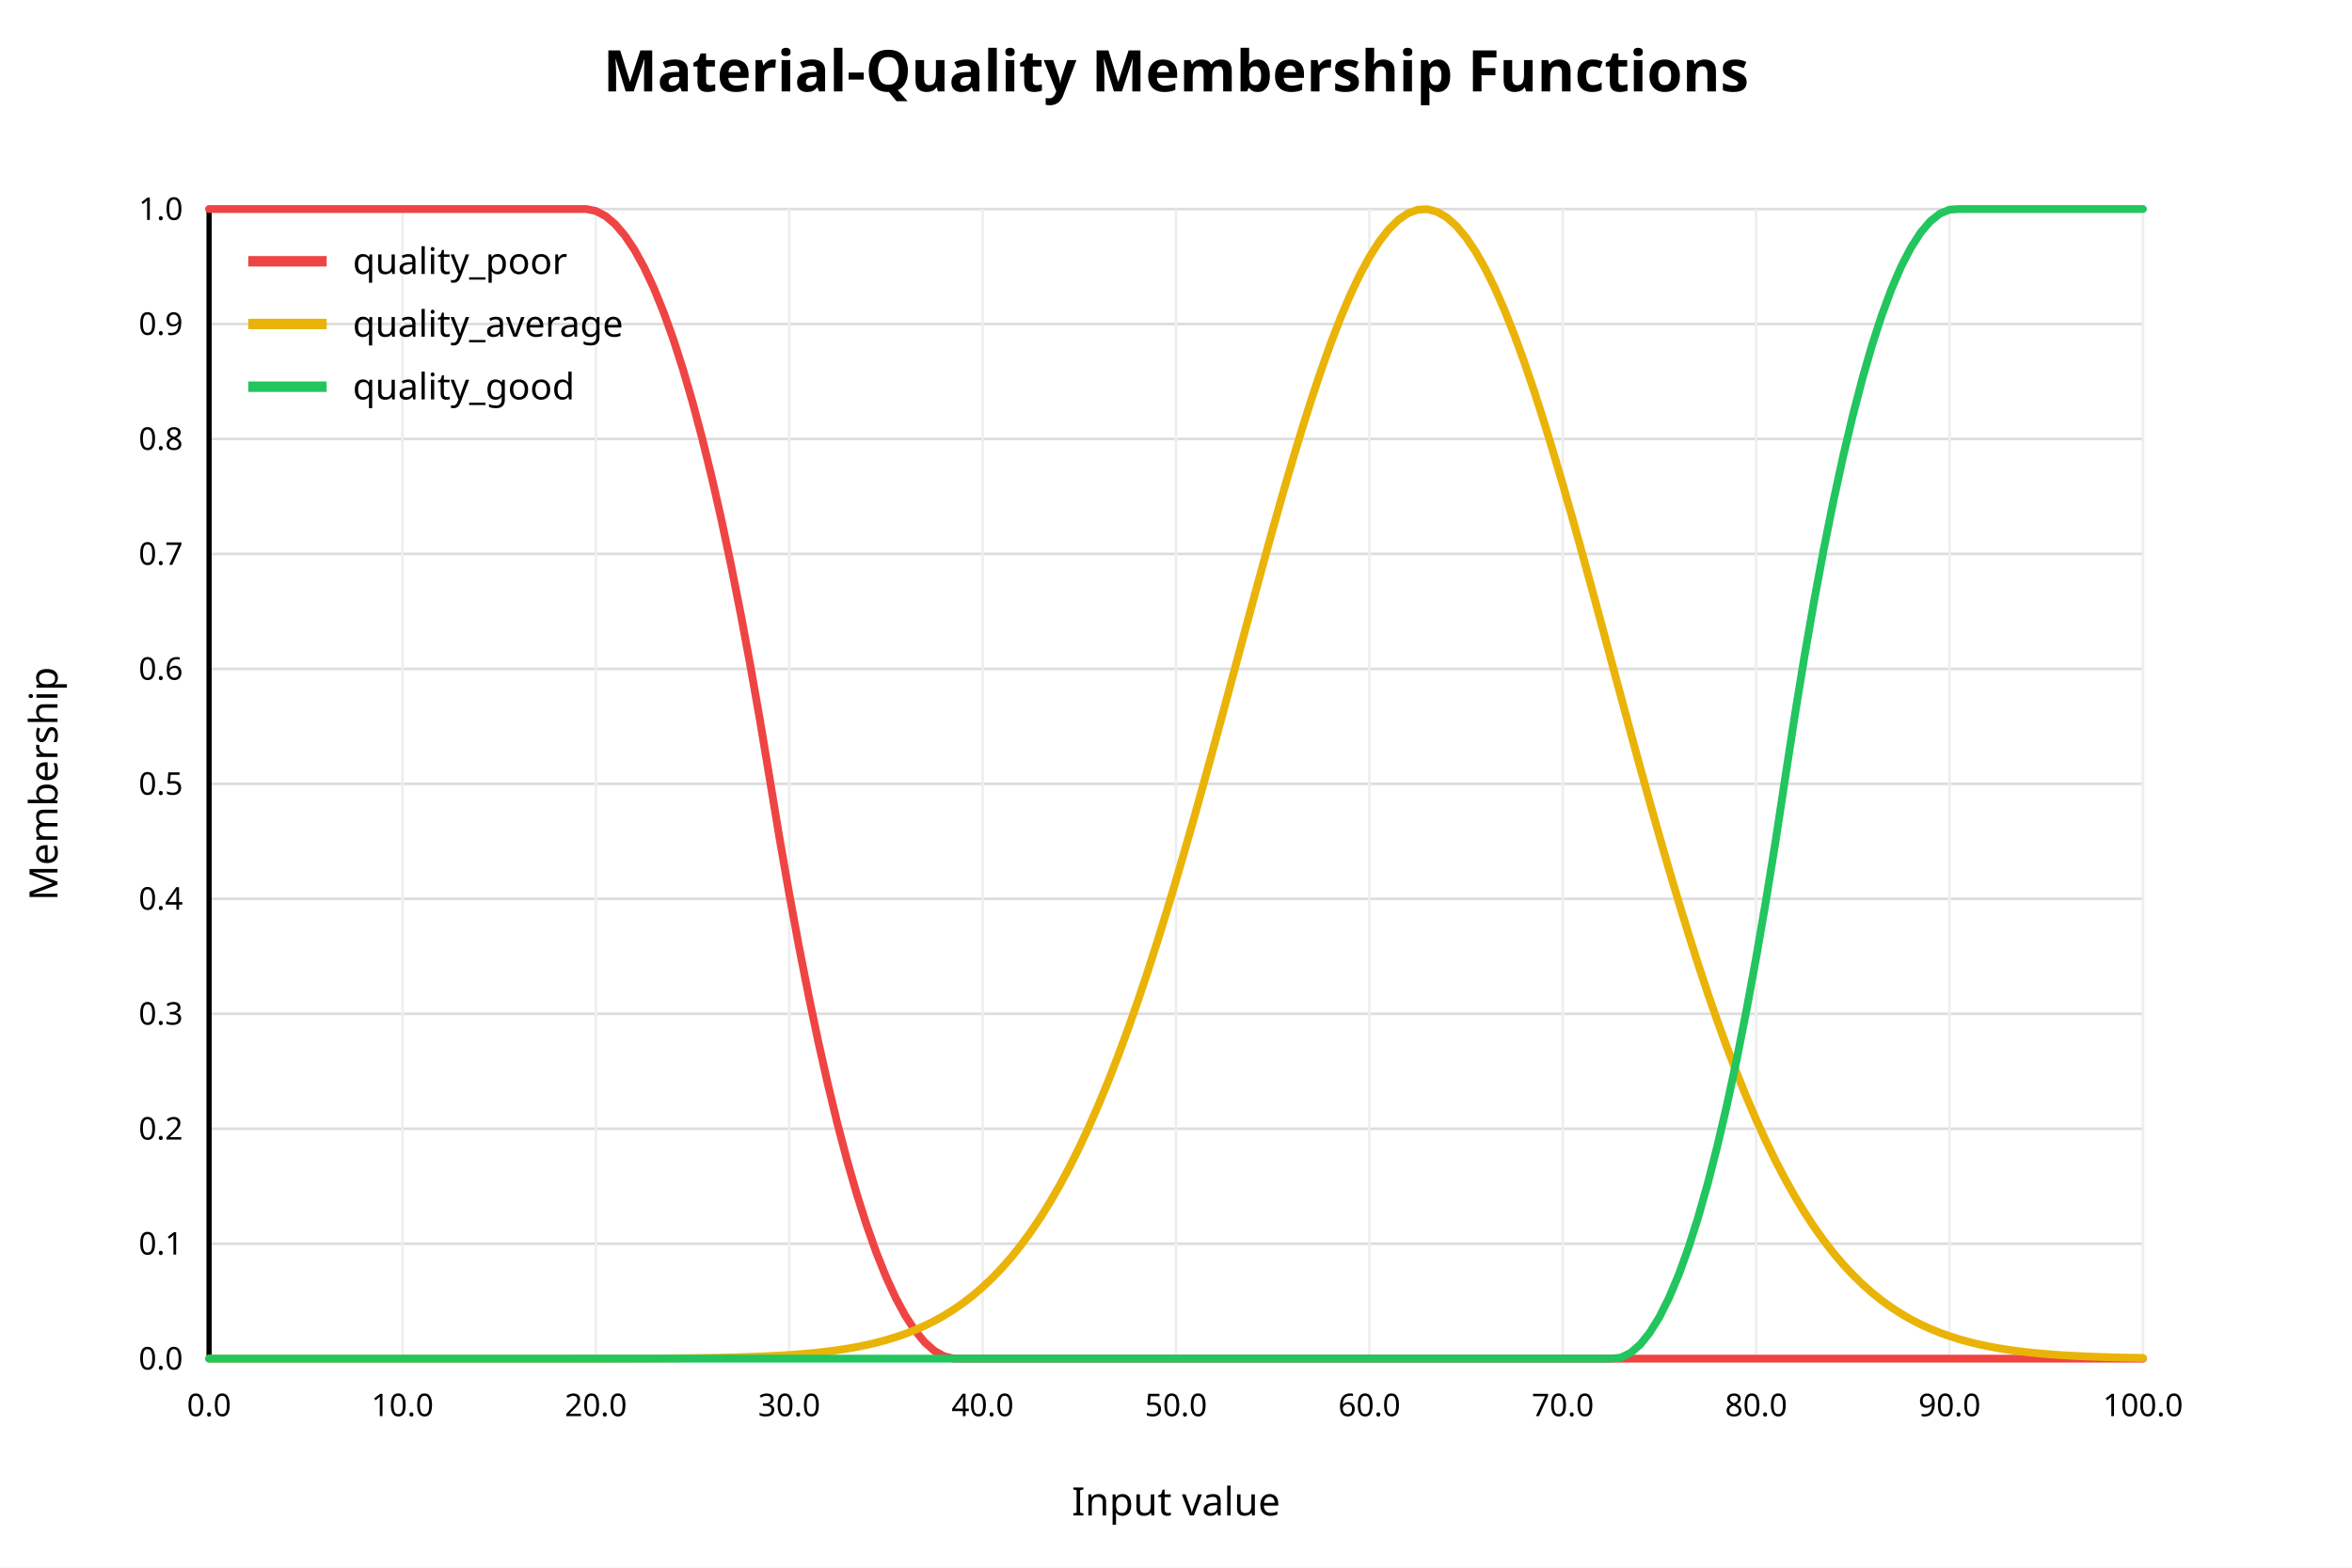
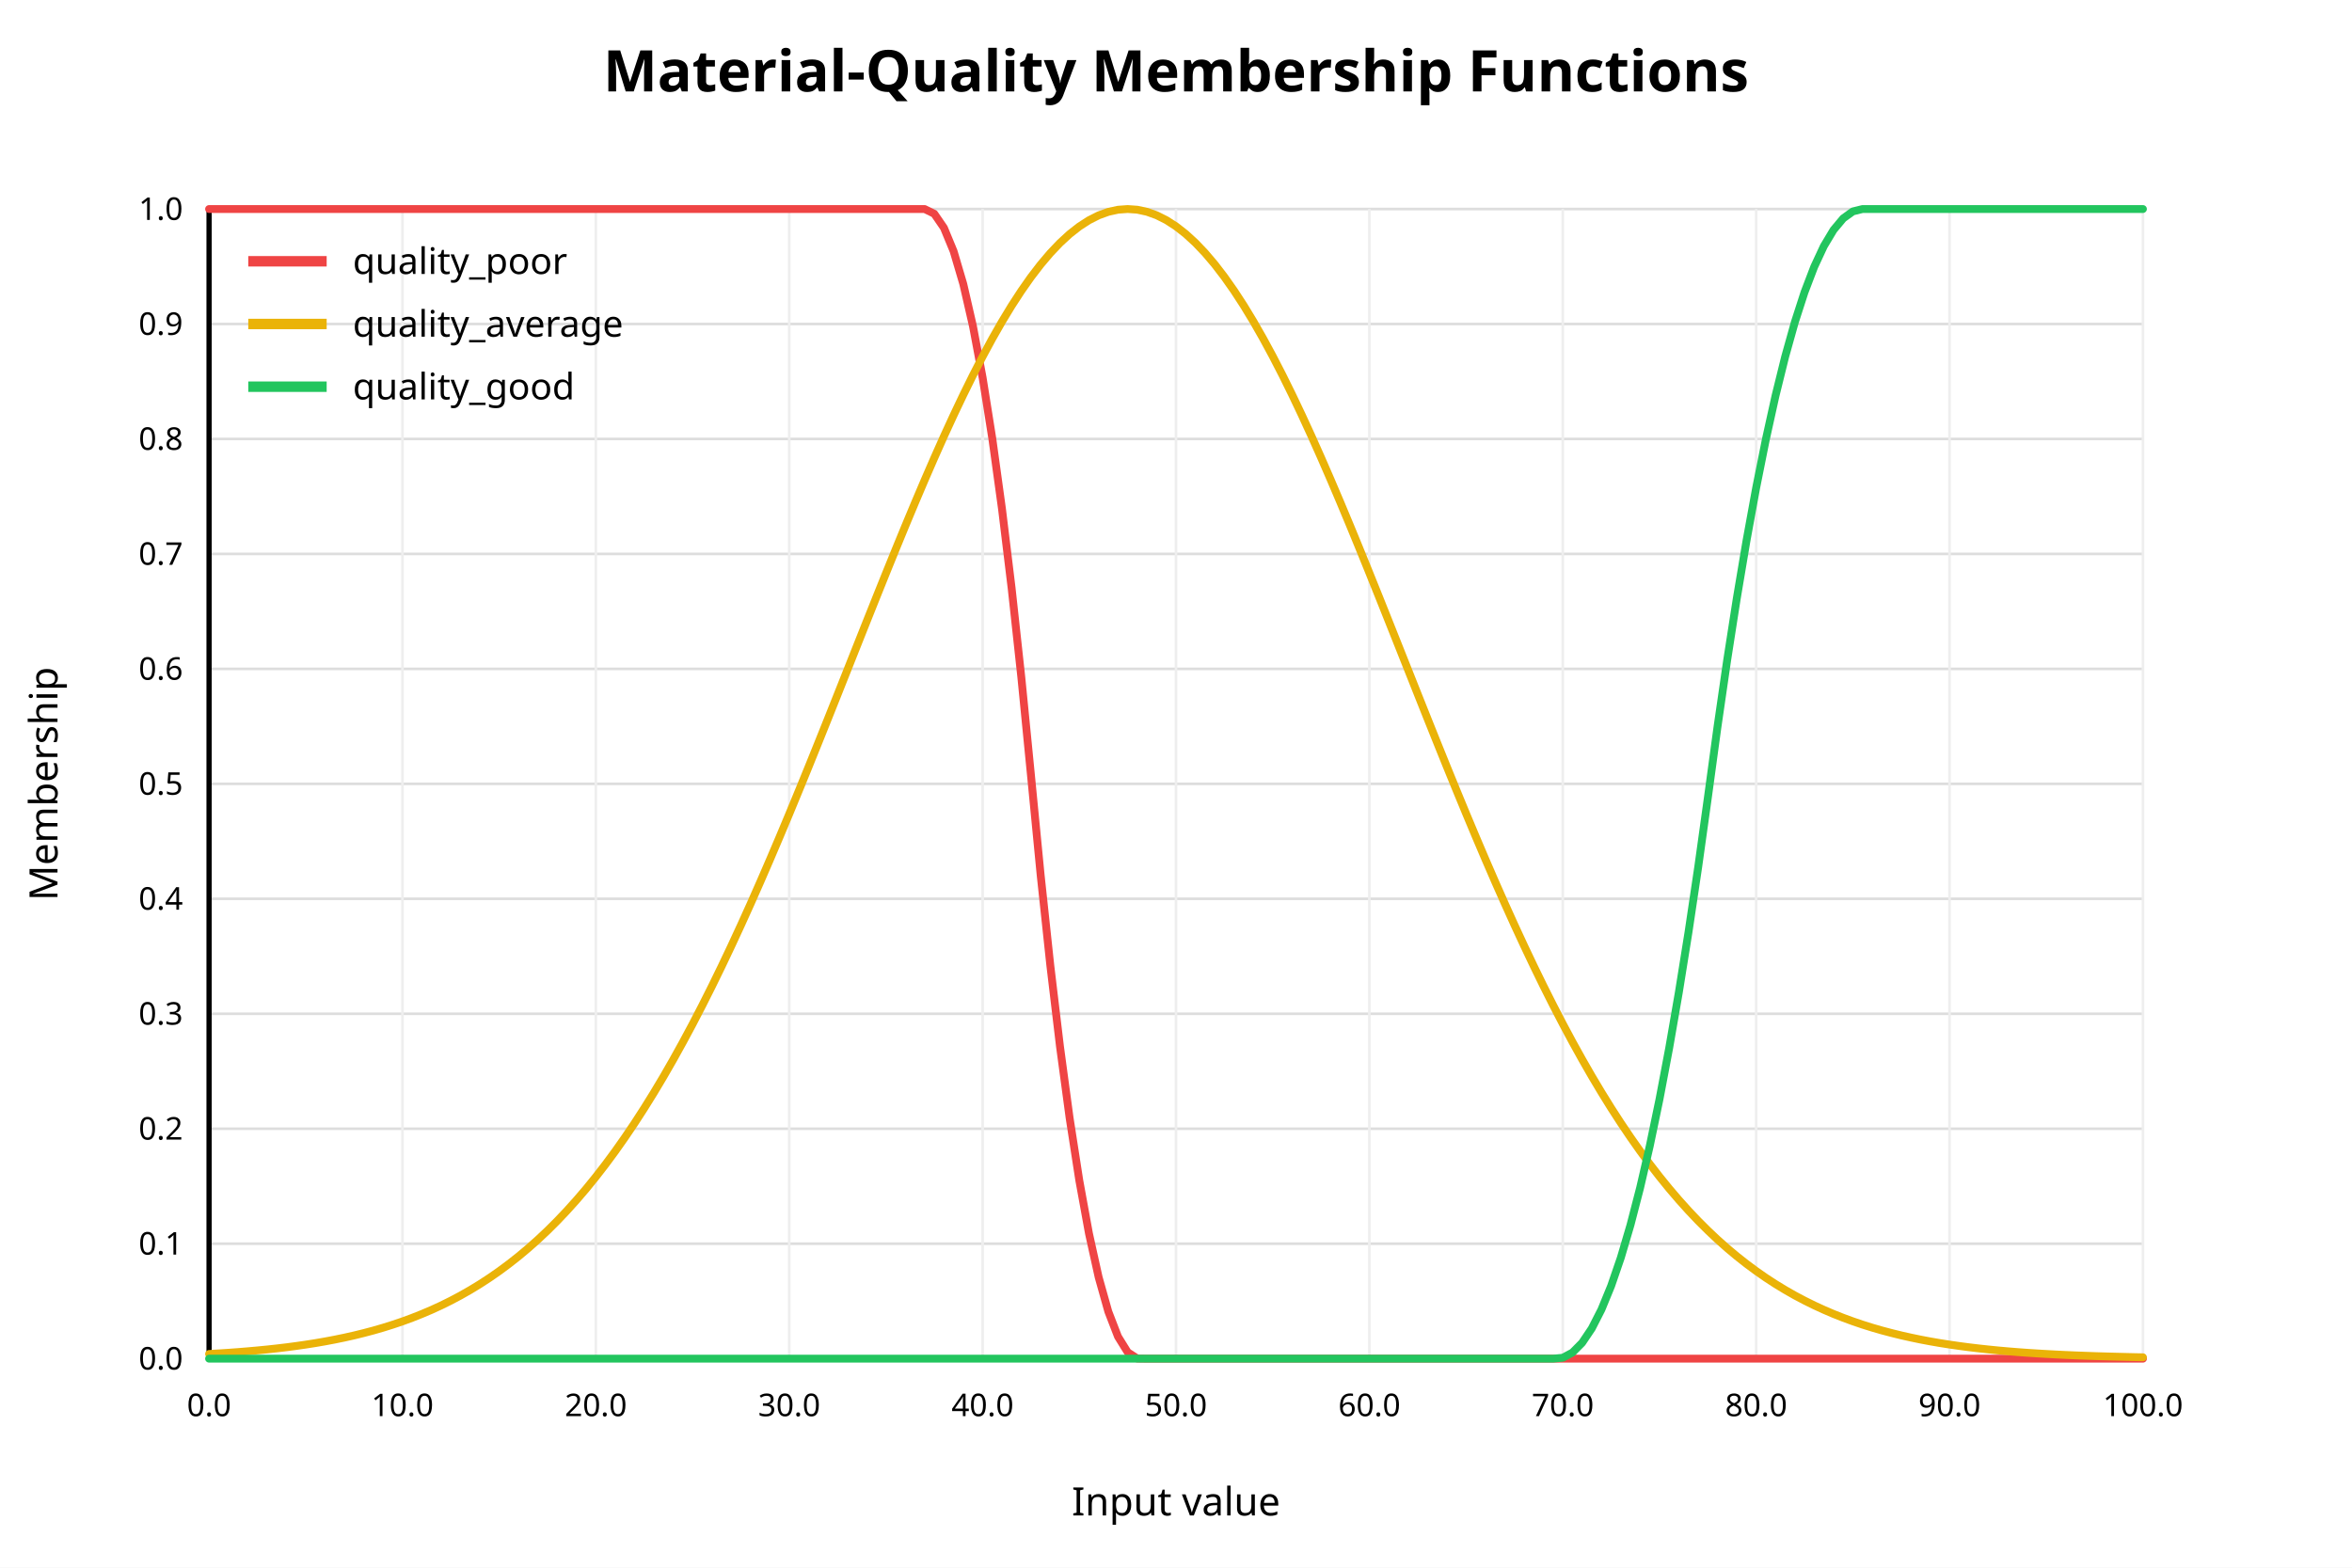
<svg xmlns="http://www.w3.org/2000/svg" width="900" height="600" viewBox="0 0 900 600">
  <rect x="0" y="0" width="900" height="600" fill="white" />
  <text x="450" y="35" text-anchor="middle" font-family="sans-serif" font-size="22" font-weight="bold" fill="black">Material-Quality Membership Functions</text>
  <line x1="80" y1="520.00" x2="820" y2="520.00" stroke="#dddddd" stroke-width="1" />
  <text x="70" y="520.00" text-anchor="end" dominant-baseline="middle" font-family="sans-serif" font-size="12" fill="black">0.0</text>
  <line x1="80" y1="476.00" x2="820" y2="476.00" stroke="#dddddd" stroke-width="1" />
  <text x="70" y="476.00" text-anchor="end" dominant-baseline="middle" font-family="sans-serif" font-size="12" fill="black">0.1</text>
  <line x1="80" y1="432.00" x2="820" y2="432.00" stroke="#dddddd" stroke-width="1" />
  <text x="70" y="432.00" text-anchor="end" dominant-baseline="middle" font-family="sans-serif" font-size="12" fill="black">0.2</text>
  <line x1="80" y1="388.00" x2="820" y2="388.00" stroke="#dddddd" stroke-width="1" />
  <text x="70" y="388.00" text-anchor="end" dominant-baseline="middle" font-family="sans-serif" font-size="12" fill="black">0.3</text>
  <line x1="80" y1="344.00" x2="820" y2="344.00" stroke="#dddddd" stroke-width="1" />
  <text x="70" y="344.00" text-anchor="end" dominant-baseline="middle" font-family="sans-serif" font-size="12" fill="black">0.4</text>
  <line x1="80" y1="300.00" x2="820" y2="300.00" stroke="#dddddd" stroke-width="1" />
  <text x="70" y="300.00" text-anchor="end" dominant-baseline="middle" font-family="sans-serif" font-size="12" fill="black">0.5</text>
  <line x1="80" y1="256.00" x2="820" y2="256.00" stroke="#dddddd" stroke-width="1" />
  <text x="70" y="256.00" text-anchor="end" dominant-baseline="middle" font-family="sans-serif" font-size="12" fill="black">0.6</text>
  <line x1="80" y1="212.00" x2="820" y2="212.00" stroke="#dddddd" stroke-width="1" />
  <text x="70" y="212.00" text-anchor="end" dominant-baseline="middle" font-family="sans-serif" font-size="12" fill="black">0.7</text>
  <line x1="80" y1="168.00" x2="820" y2="168.00" stroke="#dddddd" stroke-width="1" />
  <text x="70" y="168.00" text-anchor="end" dominant-baseline="middle" font-family="sans-serif" font-size="12" fill="black">0.8</text>
  <line x1="80" y1="124.00" x2="820" y2="124.00" stroke="#dddddd" stroke-width="1" />
  <text x="70" y="124.00" text-anchor="end" dominant-baseline="middle" font-family="sans-serif" font-size="12" fill="black">0.9</text>
  <line x1="80" y1="80.00" x2="820" y2="80.00" stroke="#dddddd" stroke-width="1" />
  <text x="70" y="80.00" text-anchor="end" dominant-baseline="middle" font-family="sans-serif" font-size="12" fill="black">1.0</text>
  <line x1="80.00" y1="80" x2="80.00" y2="520" stroke="#eeeeee" stroke-width="1" />
  <text x="80.00" y="542" text-anchor="middle" font-family="sans-serif" font-size="12" fill="black">0.0</text>
  <line x1="154.00" y1="80" x2="154.00" y2="520" stroke="#eeeeee" stroke-width="1" />
  <text x="154.00" y="542" text-anchor="middle" font-family="sans-serif" font-size="12" fill="black">10.0</text>
  <line x1="228.00" y1="80" x2="228.00" y2="520" stroke="#eeeeee" stroke-width="1" />
  <text x="228.00" y="542" text-anchor="middle" font-family="sans-serif" font-size="12" fill="black">20.0</text>
  <line x1="302.00" y1="80" x2="302.00" y2="520" stroke="#eeeeee" stroke-width="1" />
  <text x="302.00" y="542" text-anchor="middle" font-family="sans-serif" font-size="12" fill="black">30.0</text>
  <line x1="376.00" y1="80" x2="376.00" y2="520" stroke="#eeeeee" stroke-width="1" />
  <text x="376.00" y="542" text-anchor="middle" font-family="sans-serif" font-size="12" fill="black">40.0</text>
  <line x1="450.00" y1="80" x2="450.00" y2="520" stroke="#eeeeee" stroke-width="1" />
  <text x="450.00" y="542" text-anchor="middle" font-family="sans-serif" font-size="12" fill="black">50.0</text>
  <line x1="524.00" y1="80" x2="524.00" y2="520" stroke="#eeeeee" stroke-width="1" />
  <text x="524.00" y="542" text-anchor="middle" font-family="sans-serif" font-size="12" fill="black">60.0</text>
  <line x1="598.00" y1="80" x2="598.00" y2="520" stroke="#eeeeee" stroke-width="1" />
  <text x="598.00" y="542" text-anchor="middle" font-family="sans-serif" font-size="12" fill="black">70.0</text>
  <line x1="672.00" y1="80" x2="672.00" y2="520" stroke="#eeeeee" stroke-width="1" />
  <text x="672.00" y="542" text-anchor="middle" font-family="sans-serif" font-size="12" fill="black">80.0</text>
  <line x1="746.00" y1="80" x2="746.00" y2="520" stroke="#eeeeee" stroke-width="1" />
  <text x="746.00" y="542" text-anchor="middle" font-family="sans-serif" font-size="12" fill="black">90.0</text>
  <line x1="820.00" y1="80" x2="820.00" y2="520" stroke="#eeeeee" stroke-width="1" />
  <text x="820.00" y="542" text-anchor="middle" font-family="sans-serif" font-size="12" fill="black">100.0</text>
  <line x1="80" y1="520" x2="820" y2="520" stroke="black" stroke-width="2" />
  <line x1="80" y1="80" x2="80" y2="520" stroke="black" stroke-width="2" />
  <text x="450" y="580" text-anchor="middle" font-family="sans-serif" font-size="15" fill="black">Input value</text>
  <text x="22" y="300" text-anchor="middle" font-family="sans-serif" font-size="15" fill="black" transform="rotate(-90 22 300)">Membership</text>
-   <polyline fill="none" stroke="#ef4444" stroke-width="3" stroke-linejoin="round" stroke-linecap="round" points="80.00,80.00 83.70,80.00 87.40,80.00 91.10,80.00 94.80,80.00 98.50,80.00 102.20,80.00 105.90,80.00 109.60,80.00 113.30,80.00 117.00,80.00 120.70,80.00 124.40,80.00 128.10,80.00 131.80,80.00 135.50,80.00 139.20,80.00 142.90,80.00 146.60,80.00 150.30,80.00 154.00,80.00 157.70,80.00 161.40,80.00 165.10,80.00 168.80,80.00 172.50,80.00 176.20,80.00 179.90,80.00 183.60,80.00 187.30,80.00 191.00,80.00 194.70,80.00 198.40,80.00 202.10,80.00 205.80,80.00 209.50,80.00 213.20,80.00 216.90,80.00 220.60,80.00 224.30,80.01 228.00,80.75 231.70,82.68 235.40,85.82 239.10,90.14 242.80,95.66 246.50,102.38 250.20,110.29 253.90,119.40 257.60,129.70 261.30,141.20 265.00,153.90 268.70,167.79 272.40,182.87 276.10,199.15 279.80,216.63 283.50,235.30 287.20,255.16 290.90,276.22 294.60,298.48 298.30,320.89 302.00,342.11 305.70,362.14 309.40,380.97 313.10,398.60 316.80,415.04 320.50,430.28 324.20,444.33 327.90,457.18 331.60,468.84 335.30,479.30 339.00,488.57 342.70,496.64 346.40,503.51 350.10,509.19 353.80,513.68 357.50,516.97 361.20,519.06 364.90,519.96 368.60,520.00 372.30,520.00 376.00,520.00 379.70,520.00 383.40,520.00 387.10,520.00 390.80,520.00 394.50,520.00 398.20,520.00 401.90,520.00 405.60,520.00 409.30,520.00 413.00,520.00 416.70,520.00 420.40,520.00 424.10,520.00 427.80,520.00 431.50,520.00 435.20,520.00 438.90,520.00 442.60,520.00 446.30,520.00 450.00,520.00 453.70,520.00 457.40,520.00 461.10,520.00 464.80,520.00 468.50,520.00 472.20,520.00 475.90,520.00 479.60,520.00 483.30,520.00 487.00,520.00 490.70,520.00 494.40,520.00 498.10,520.00 501.80,520.00 505.50,520.00 509.20,520.00 512.90,520.00 516.60,520.00 520.30,520.00 524.00,520.00 527.70,520.00 531.40,520.00 535.10,520.00 538.80,520.00 542.50,520.00 546.20,520.00 549.90,520.00 553.60,520.00 557.30,520.00 561.00,520.00 564.70,520.00 568.40,520.00 572.10,520.00 575.80,520.00 579.50,520.00 583.20,520.00 586.90,520.00 590.60,520.00 594.30,520.00 598.00,520.00 601.70,520.00 605.40,520.00 609.10,520.00 612.80,520.00 616.50,520.00 620.20,520.00 623.90,520.00 627.60,520.00 631.30,520.00 635.00,520.00 638.70,520.00 642.40,520.00 646.10,520.00 649.80,520.00 653.50,520.00 657.20,520.00 660.90,520.00 664.60,520.00 668.30,520.00 672.00,520.00 675.70,520.00 679.40,520.00 683.10,520.00 686.80,520.00 690.50,520.00 694.20,520.00 697.90,520.00 701.60,520.00 705.30,520.00 709.00,520.00 712.70,520.00 716.40,520.00 720.10,520.00 723.80,520.00 727.50,520.00 731.20,520.00 734.90,520.00 738.60,520.00 742.30,520.00 746.00,520.00 749.70,520.00 753.40,520.00 757.10,520.00 760.80,520.00 764.50,520.00 768.20,520.00 771.90,520.00 775.60,520.00 779.30,520.00 783.00,520.00 786.70,520.00 790.40,520.00 794.10,520.00 797.80,520.00 801.50,520.00 805.20,520.00 808.90,520.00 812.60,520.00 816.30,520.00 820.00,520.00" />
+   <polyline fill="none" stroke="#ef4444" stroke-width="3" stroke-linejoin="round" stroke-linecap="round" points="80.00,80.00 83.70,80.00 87.40,80.00 91.10,80.00 94.80,80.00 98.50,80.00 102.20,80.00 105.90,80.00 109.60,80.00 113.30,80.00 117.00,80.00 120.70,80.00 124.40,80.00 128.10,80.00 131.80,80.00 135.50,80.00 139.20,80.00 142.90,80.00 146.60,80.00 150.30,80.00 154.00,80.00 157.70,80.00 161.40,80.00 165.10,80.00 168.80,80.00 172.50,80.00 176.20,80.00 179.90,80.00 183.60,80.00 187.30,80.00 191.00,80.00 194.70,80.00 198.40,80.00 202.10,80.00 205.80,80.00 209.50,80.00 213.20,80.00 216.90,80.00 220.60,80.00 224.30,80.00 228.00,80.00 231.70,80.00 235.40,80.00 239.10,80.00 242.80,80.00 246.50,80.00 250.20,80.00 253.90,80.00 257.60,80.00 261.30,80.00 265.00,80.00 268.70,80.00 272.40,80.00 276.10,80.00 279.80,80.00 283.50,80.00 287.20,80.00 290.90,80.00 294.60,80.00 298.30,80.00 302.00,80.00 305.70,80.00 309.40,80.00 313.10,80.00 316.80,80.00 320.50,80.00 324.20,80.00 327.90,80.00 331.60,80.00 335.30,80.00 339.00,80.00 342.70,80.00 346.40,80.00 350.10,80.00 353.80,80.00 357.50,81.81 361.20,87.20 364.90,96.16 368.60,108.70 372.30,124.82 376.00,144.52 379.70,167.80 383.40,194.65 387.10,225.08 390.80,259.09 394.50,296.68 398.20,334.84 401.90,369.45 405.60,400.48 409.30,427.94 413.00,451.81 416.70,472.11 420.40,488.83 424.10,501.98 427.80,511.55 431.50,517.53 435.20,519.95 438.90,520.00 442.60,520.00 446.30,520.00 450.00,520.00 453.70,520.00 457.40,520.00 461.10,520.00 464.80,520.00 468.50,520.00 472.20,520.00 475.90,520.00 479.60,520.00 483.30,520.00 487.00,520.00 490.70,520.00 494.40,520.00 498.10,520.00 501.80,520.00 505.50,520.00 509.20,520.00 512.90,520.00 516.60,520.00 520.30,520.00 524.00,520.00 527.70,520.00 531.40,520.00 535.10,520.00 538.80,520.00 542.50,520.00 546.20,520.00 549.90,520.00 553.60,520.00 557.30,520.00 561.00,520.00 564.70,520.00 568.40,520.00 572.10,520.00 575.80,520.00 579.50,520.00 583.20,520.00 586.90,520.00 590.60,520.00 594.30,520.00 598.00,520.00 601.70,520.00 605.40,520.00 609.10,520.00 612.80,520.00 616.50,520.00 620.20,520.00 623.90,520.00 627.60,520.00 631.30,520.00 635.00,520.00 638.70,520.00 642.40,520.00 646.10,520.00 649.80,520.00 653.50,520.00 657.20,520.00 660.90,520.00 664.60,520.00 668.30,520.00 672.00,520.00 675.70,520.00 679.40,520.00 683.10,520.00 686.80,520.00 690.50,520.00 694.20,520.00 697.90,520.00 701.60,520.00 705.30,520.00 709.00,520.00 712.70,520.00 716.40,520.00 720.10,520.00 723.80,520.00 727.50,520.00 731.20,520.00 734.90,520.00 738.60,520.00 742.30,520.00 746.00,520.00 749.70,520.00 753.40,520.00 757.10,520.00 760.80,520.00 764.50,520.00 768.20,520.00 771.90,520.00 775.60,520.00 779.30,520.00 783.00,520.00 786.70,520.00 790.40,520.00 794.10,520.00 797.80,520.00 801.50,520.00 805.20,520.00 808.90,520.00 812.60,520.00 816.30,520.00 820.00,520.00" />
  <line x1="95" y1="100" x2="125" y2="100" stroke="#ef4444" stroke-width="4" />
  <text x="135" y="100" dominant-baseline="middle" font-family="sans-serif" font-size="14" fill="black">quality_poor</text>
-   <polyline fill="none" stroke="#eab308" stroke-width="3" stroke-linejoin="round" stroke-linecap="round" points="80.00,520.00 83.70,520.00 87.40,520.00 91.10,520.00 94.80,520.00 98.50,520.00 102.20,520.00 105.90,520.00 109.60,520.00 113.30,520.00 117.00,520.00 120.70,520.00 124.40,520.00 128.10,520.00 131.80,520.00 135.50,520.00 139.20,520.00 142.90,520.00 146.60,520.00 150.30,520.00 154.00,520.00 157.70,520.00 161.40,520.00 165.10,520.00 168.80,520.00 172.50,520.00 176.20,520.00 179.90,520.00 183.60,520.00 187.30,520.00 191.00,520.00 194.70,520.00 198.40,520.00 202.10,520.00 205.80,519.99 209.50,519.99 213.20,519.99 216.90,519.99 220.60,519.98 224.30,519.98 228.00,519.97 231.70,519.97 235.40,519.96 239.10,519.95 242.80,519.94 246.50,519.92 250.20,519.91 253.90,519.88 257.60,519.86 261.30,519.82 265.00,519.79 268.70,519.74 272.40,519.68 276.10,519.61 279.80,519.53 283.50,519.43 287.20,519.31 290.90,519.18 294.60,519.01 298.30,518.82 302.00,518.59 305.70,518.32 309.40,518.01 313.10,517.64 316.80,517.22 320.50,516.73 324.20,516.16 327.90,515.50 331.60,514.75 335.30,513.89 339.00,512.90 342.70,511.78 346.40,510.50 350.10,509.05 353.80,507.42 357.50,505.59 361.20,503.53 364.90,501.22 368.60,498.65 372.30,495.79 376.00,492.62 379.70,489.12 383.40,485.27 387.10,481.04 390.80,476.40 394.50,471.35 398.20,465.86 401.90,459.91 405.60,453.48 409.30,446.55 413.00,439.12 416.70,431.18 420.40,422.72 424.10,413.74 427.80,404.23 431.50,394.21 435.20,383.69 438.90,372.68 442.60,361.20 446.30,349.28 450.00,336.96 453.70,324.27 457.40,311.26 461.10,297.97 464.80,284.47 468.50,270.81 472.20,257.06 475.90,243.29 479.60,229.58 483.30,215.99 487.00,202.62 490.70,189.54 494.40,176.83 498.10,164.59 501.80,152.89 505.50,141.81 509.20,131.43 512.90,121.83 516.60,113.08 520.30,105.24 524.00,98.38 527.70,92.55 531.40,87.78 535.10,84.13 538.80,81.61 542.50,80.26 546.20,80.07 549.90,81.05 553.60,83.20 557.30,86.49 561.00,90.90 564.70,96.40 568.40,102.94 572.10,110.47 575.80,118.93 579.50,128.27 583.20,138.40 586.90,149.26 590.60,160.78 594.30,172.86 598.00,185.42 601.70,198.39 605.40,211.68 609.10,225.21 612.80,238.89 616.50,252.65 620.20,266.41 623.90,280.11 627.60,293.67 631.30,307.03 635.00,320.13 638.70,332.93 642.40,345.38 646.10,357.43 649.80,369.05 653.50,380.21 657.20,390.89 660.90,401.08 664.60,410.75 668.30,419.90 672.00,428.53 675.70,436.64 679.40,444.23 683.10,451.31 686.80,457.90 690.50,464.00 694.20,469.64 697.90,474.83 701.60,479.60 705.30,483.95 709.00,487.93 712.70,491.54 716.40,494.81 720.10,497.77 723.80,500.43 727.50,502.81 731.20,504.95 734.90,506.86 738.60,508.55 742.30,510.06 746.00,511.38 749.70,512.56 753.40,513.58 757.10,514.49 760.80,515.27 764.50,515.96 768.20,516.55 771.90,517.07 775.60,517.52 779.30,517.90 783.00,518.23 786.70,518.51 790.40,518.75 794.10,518.95 797.80,519.13 801.50,519.27 805.20,519.40 808.90,519.50 812.60,519.59 816.30,519.66 820.00,519.72" />
+   <polyline fill="none" stroke="#eab308" stroke-width="3" stroke-linejoin="round" stroke-linecap="round" points="80.00,518.20 83.70,517.98 87.40,517.74 91.10,517.47 94.80,517.17 98.50,516.84 102.20,516.48 105.90,516.08 109.60,515.64 113.30,515.15 117.00,514.62 120.70,514.04 124.40,513.40 128.10,512.70 131.80,511.94 135.50,511.11 139.20,510.20 142.90,509.22 146.60,508.15 150.30,506.99 154.00,505.74 157.70,504.38 161.40,502.91 165.10,501.34 168.80,499.64 172.50,497.81 176.20,495.85 179.90,493.74 183.60,491.49 187.30,489.08 191.00,486.51 194.70,483.77 198.40,480.86 202.10,477.76 205.80,474.47 209.50,470.99 213.20,467.30 216.90,463.40 220.60,459.29 224.30,454.97 228.00,450.41 231.70,445.63 235.40,440.62 239.10,435.37 242.80,429.89 246.50,424.17 250.20,418.21 253.90,412.01 257.60,405.57 261.30,398.89 265.00,391.99 268.70,384.85 272.40,377.49 276.10,369.91 279.80,362.12 283.50,354.13 287.20,345.95 290.90,337.58 294.60,329.05 298.30,320.36 302.00,311.53 305.70,302.57 309.40,293.51 313.10,284.35 316.80,275.13 320.50,265.85 324.20,256.54 327.90,247.22 331.60,237.92 335.30,228.66 339.00,219.46 342.70,210.34 346.40,201.34 350.10,192.48 353.80,183.78 357.50,175.27 361.20,166.97 364.90,158.92 368.60,151.13 372.30,143.63 376.00,136.45 379.70,129.60 383.40,123.12 387.10,117.02 390.80,111.33 394.50,106.06 398.20,101.24 401.90,96.87 405.60,92.98 409.30,89.58 413.00,86.68 416.70,84.29 420.40,82.42 424.10,81.08 427.80,80.27 431.50,80.00 435.20,80.26 438.90,81.06 442.60,82.39 446.30,84.25 450.00,86.63 453.70,89.52 457.40,92.91 461.10,96.79 464.80,101.15 468.50,105.97 472.20,111.23 475.90,116.91 479.60,123.00 483.30,129.48 487.00,136.31 490.70,143.49 494.40,150.98 498.10,158.77 501.80,166.82 505.50,175.11 509.20,183.62 512.90,192.31 516.60,201.17 520.30,210.17 524.00,219.29 527.70,228.48 531.40,237.75 535.10,247.05 538.80,256.36 542.50,265.67 546.20,274.95 549.90,284.18 553.60,293.34 557.30,302.40 561.00,311.36 564.70,320.19 568.40,328.89 572.10,337.42 575.80,345.79 579.50,353.98 583.20,361.97 586.90,369.76 590.60,377.35 594.30,384.71 598.00,391.85 601.70,398.77 605.40,405.44 609.10,411.89 612.80,418.09 616.50,424.06 620.20,429.78 623.90,435.27 627.60,440.52 631.30,445.54 635.00,450.32 638.70,454.88 642.40,459.21 646.10,463.33 649.80,467.23 653.50,470.92 657.20,474.41 660.90,477.70 664.60,480.80 668.30,483.72 672.00,486.46 675.70,489.04 679.40,491.45 683.10,493.70 686.80,495.81 690.50,497.77 694.20,499.60 697.90,501.30 701.60,502.89 705.30,504.35 709.00,505.71 712.70,506.97 716.40,508.13 720.10,509.20 723.80,510.18 727.50,511.09 731.20,511.92 734.90,512.69 738.60,513.39 742.30,514.03 746.00,514.61 749.70,515.14 753.40,515.63 757.10,516.07 760.80,516.47 764.50,516.84 768.20,517.17 771.90,517.47 775.60,517.74 779.30,517.98 783.00,518.20 786.70,518.40 790.40,518.58 794.10,518.74 797.80,518.88 801.50,519.01 805.20,519.12 808.90,519.22 812.60,519.31 816.30,519.40 820.00,519.47" />
  <line x1="95" y1="124" x2="125" y2="124" stroke="#eab308" stroke-width="4" />
  <text x="135" y="124" dominant-baseline="middle" font-family="sans-serif" font-size="14" fill="black">quality_average</text>
-   <polyline fill="none" stroke="#22c55e" stroke-width="3" stroke-linejoin="round" stroke-linecap="round" points="80.00,520.00 83.70,520.00 87.40,520.00 91.10,520.00 94.80,520.00 98.50,520.00 102.20,520.00 105.90,520.00 109.60,520.00 113.30,520.00 117.00,520.00 120.70,520.00 124.40,520.00 128.10,520.00 131.80,520.00 135.50,520.00 139.20,520.00 142.90,520.00 146.60,520.00 150.30,520.00 154.00,520.00 157.70,520.00 161.40,520.00 165.10,520.00 168.80,520.00 172.50,520.00 176.20,520.00 179.90,520.00 183.60,520.00 187.30,520.00 191.00,520.00 194.70,520.00 198.40,520.00 202.10,520.00 205.80,520.00 209.50,520.00 213.20,520.00 216.90,520.00 220.60,520.00 224.30,520.00 228.00,520.00 231.70,520.00 235.40,520.00 239.10,520.00 242.80,520.00 246.50,520.00 250.20,520.00 253.90,520.00 257.60,520.00 261.30,520.00 265.00,520.00 268.70,520.00 272.40,520.00 276.10,520.00 279.80,520.00 283.50,520.00 287.20,520.00 290.90,520.00 294.60,520.00 298.30,520.00 302.00,520.00 305.70,520.00 309.40,520.00 313.10,520.00 316.80,520.00 320.50,520.00 324.20,520.00 327.90,520.00 331.60,520.00 335.30,520.00 339.00,520.00 342.70,520.00 346.40,520.00 350.10,520.00 353.80,520.00 357.50,520.00 361.20,520.00 364.90,520.00 368.60,520.00 372.30,520.00 376.00,520.00 379.70,520.00 383.40,520.00 387.10,520.00 390.80,520.00 394.50,520.00 398.20,520.00 401.90,520.00 405.60,520.00 409.30,520.00 413.00,520.00 416.70,520.00 420.40,520.00 424.10,520.00 427.80,520.00 431.50,520.00 435.20,520.00 438.90,520.00 442.60,520.00 446.30,520.00 450.00,520.00 453.70,520.00 457.40,520.00 461.10,520.00 464.80,520.00 468.50,520.00 472.20,520.00 475.90,520.00 479.60,520.00 483.30,520.00 487.00,520.00 490.70,520.00 494.40,520.00 498.10,520.00 501.80,520.00 505.50,520.00 509.20,520.00 512.90,520.00 516.60,520.00 520.30,520.00 524.00,520.00 527.70,520.00 531.40,520.00 535.10,520.00 538.80,520.00 542.50,520.00 546.20,520.00 549.90,520.00 553.60,520.00 557.30,520.00 561.00,520.00 564.70,520.00 568.40,520.00 572.10,520.00 575.80,520.00 579.50,520.00 583.20,520.00 586.90,520.00 590.60,520.00 594.30,520.00 598.00,520.00 601.70,520.00 605.40,520.00 609.10,520.00 612.80,520.00 616.50,520.00 620.20,519.59 623.90,517.81 627.60,514.62 631.30,510.02 635.00,504.01 638.70,496.60 642.40,487.78 646.10,477.55 649.80,465.91 653.50,452.86 657.20,438.41 660.90,422.54 664.60,405.27 668.30,386.59 672.00,366.51 675.70,345.01 679.40,322.11 683.10,297.81 686.80,273.75 690.50,251.09 694.20,229.85 697.90,210.01 701.60,191.58 705.30,174.56 709.00,158.94 712.70,144.74 716.40,131.94 720.10,120.55 723.80,110.57 727.50,101.99 731.20,94.83 734.90,89.07 738.60,84.72 742.30,81.78 746.00,80.24 749.70,80.00 753.40,80.00 757.10,80.00 760.80,80.00 764.50,80.00 768.20,80.00 771.90,80.00 775.60,80.00 779.30,80.00 783.00,80.00 786.70,80.00 790.40,80.00 794.10,80.00 797.80,80.00 801.50,80.00 805.20,80.00 808.90,80.00 812.60,80.00 816.30,80.00 820.00,80.00" />
+   <polyline fill="none" stroke="#22c55e" stroke-width="3" stroke-linejoin="round" stroke-linecap="round" points="80.00,520.00 83.70,520.00 87.40,520.00 91.10,520.00 94.80,520.00 98.50,520.00 102.20,520.00 105.90,520.00 109.60,520.00 113.30,520.00 117.00,520.00 120.70,520.00 124.40,520.00 128.10,520.00 131.80,520.00 135.50,520.00 139.20,520.00 142.90,520.00 146.60,520.00 150.30,520.00 154.00,520.00 157.70,520.00 161.40,520.00 165.10,520.00 168.80,520.00 172.50,520.00 176.20,520.00 179.90,520.00 183.60,520.00 187.30,520.00 191.00,520.00 194.70,520.00 198.40,520.00 202.10,520.00 205.80,520.00 209.50,520.00 213.20,520.00 216.90,520.00 220.60,520.00 224.30,520.00 228.00,520.00 231.70,520.00 235.40,520.00 239.10,520.00 242.80,520.00 246.50,520.00 250.20,520.00 253.90,520.00 257.60,520.00 261.30,520.00 265.00,520.00 268.70,520.00 272.40,520.00 276.10,520.00 279.80,520.00 283.50,520.00 287.20,520.00 290.90,520.00 294.60,520.00 298.30,520.00 302.00,520.00 305.70,520.00 309.40,520.00 313.10,520.00 316.80,520.00 320.50,520.00 324.20,520.00 327.90,520.00 331.60,520.00 335.30,520.00 339.00,520.00 342.70,520.00 346.40,520.00 350.10,520.00 353.80,520.00 357.50,520.00 361.20,520.00 364.90,520.00 368.60,520.00 372.30,520.00 376.00,520.00 379.70,520.00 383.40,520.00 387.10,520.00 390.80,520.00 394.50,520.00 398.20,520.00 401.90,520.00 405.60,520.00 409.30,520.00 413.00,520.00 416.70,520.00 420.40,520.00 424.10,520.00 427.80,520.00 431.50,520.00 435.20,520.00 438.90,520.00 442.60,520.00 446.30,520.00 450.00,520.00 453.70,520.00 457.40,520.00 461.10,520.00 464.80,520.00 468.50,520.00 472.20,520.00 475.90,520.00 479.60,520.00 483.30,520.00 487.00,520.00 490.70,520.00 494.40,520.00 498.10,520.00 501.80,520.00 505.50,520.00 509.20,520.00 512.90,520.00 516.60,520.00 520.30,520.00 524.00,520.00 527.70,520.00 531.40,520.00 535.10,520.00 538.80,520.00 542.50,520.00 546.20,520.00 549.90,520.00 553.60,520.00 557.30,520.00 561.00,520.00 564.70,520.00 568.40,520.00 572.10,520.00 575.80,520.00 579.50,520.00 583.20,520.00 586.90,520.00 590.60,520.00 594.30,520.00 598.00,519.65 601.70,517.67 605.40,513.93 609.10,508.43 612.80,501.18 616.50,492.17 620.20,481.40 623.90,468.87 627.60,454.59 631.30,438.55 635.00,420.75 638.70,401.20 642.40,379.89 646.10,356.82 649.80,332.00 653.50,305.42 657.20,278.21 660.90,252.70 664.60,228.95 668.30,206.95 672.00,186.70 675.70,168.22 679.40,151.49 683.10,136.52 686.80,123.30 690.50,111.85 694.20,102.15 697.90,94.20 701.60,88.02 705.30,83.59 709.00,80.92 712.70,80.00 716.40,80.00 720.10,80.00 723.80,80.00 727.50,80.00 731.20,80.00 734.90,80.00 738.60,80.00 742.30,80.00 746.00,80.00 749.70,80.00 753.40,80.00 757.10,80.00 760.80,80.00 764.50,80.00 768.20,80.00 771.90,80.00 775.60,80.00 779.30,80.00 783.00,80.00 786.70,80.00 790.40,80.00 794.10,80.00 797.80,80.00 801.50,80.00 805.20,80.00 808.90,80.00 812.60,80.00 816.30,80.00 820.00,80.00" />
  <line x1="95" y1="148" x2="125" y2="148" stroke="#22c55e" stroke-width="4" />
  <text x="135" y="148" dominant-baseline="middle" font-family="sans-serif" font-size="14" fill="black">quality_good</text>
</svg>
